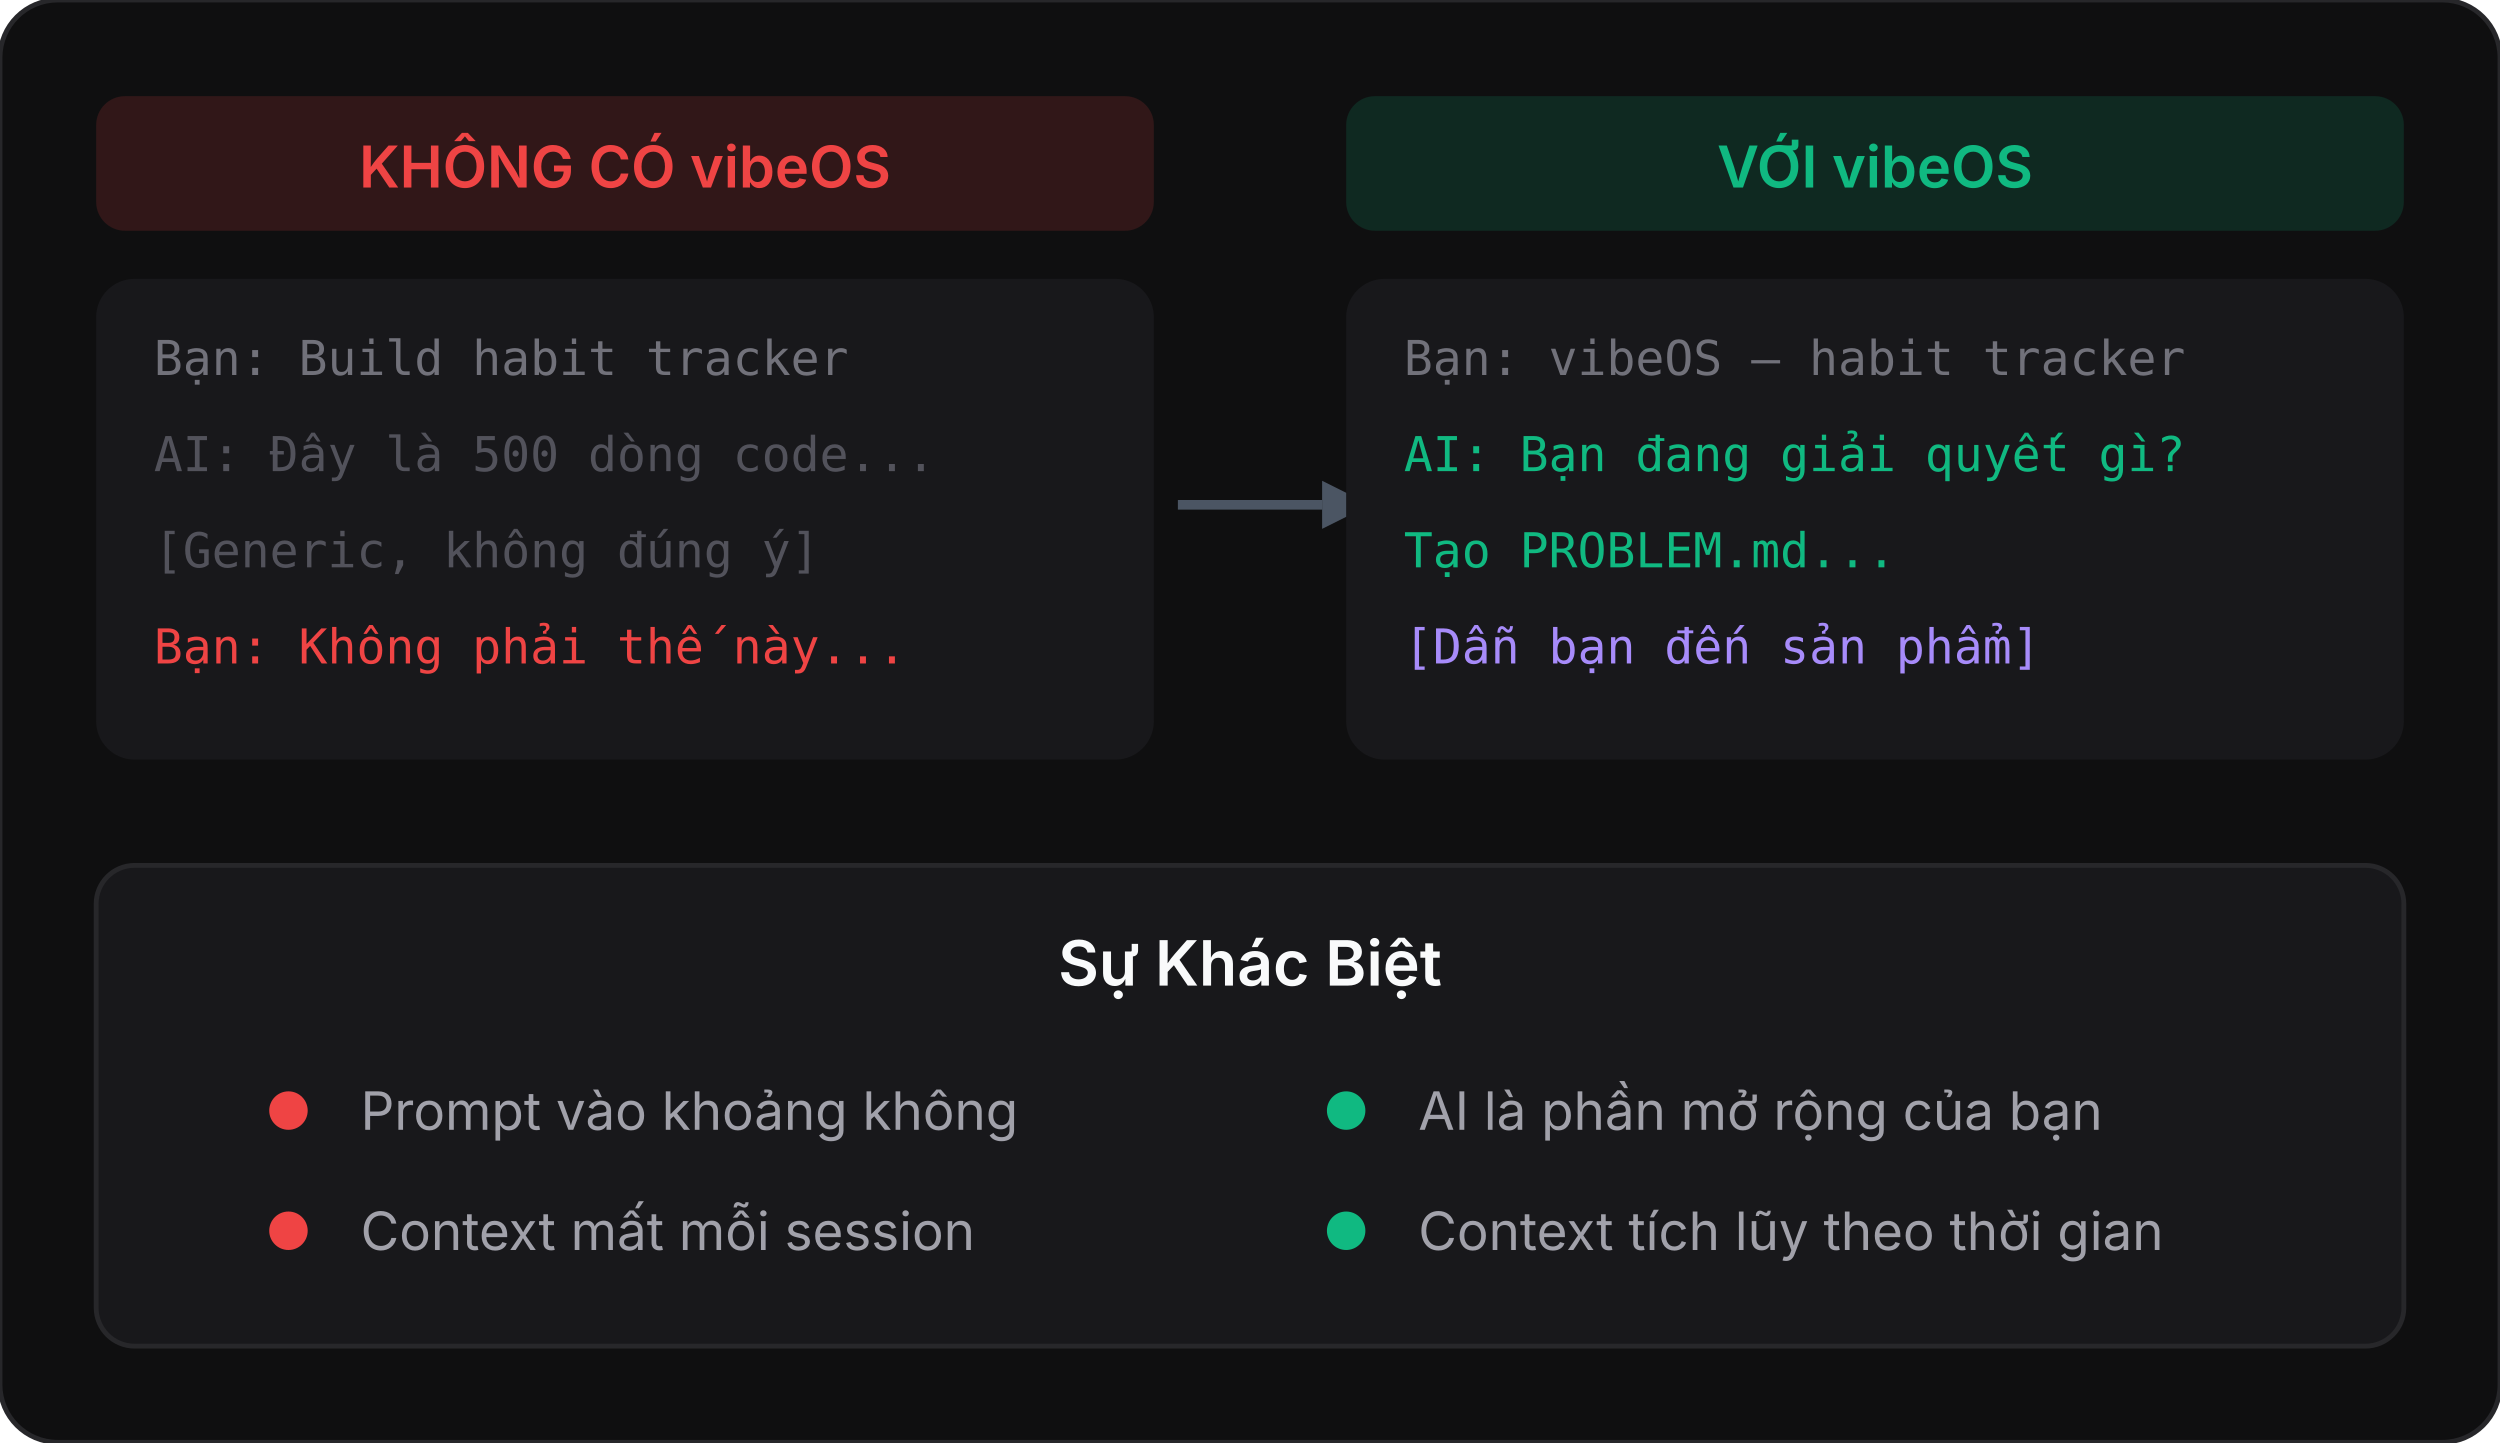
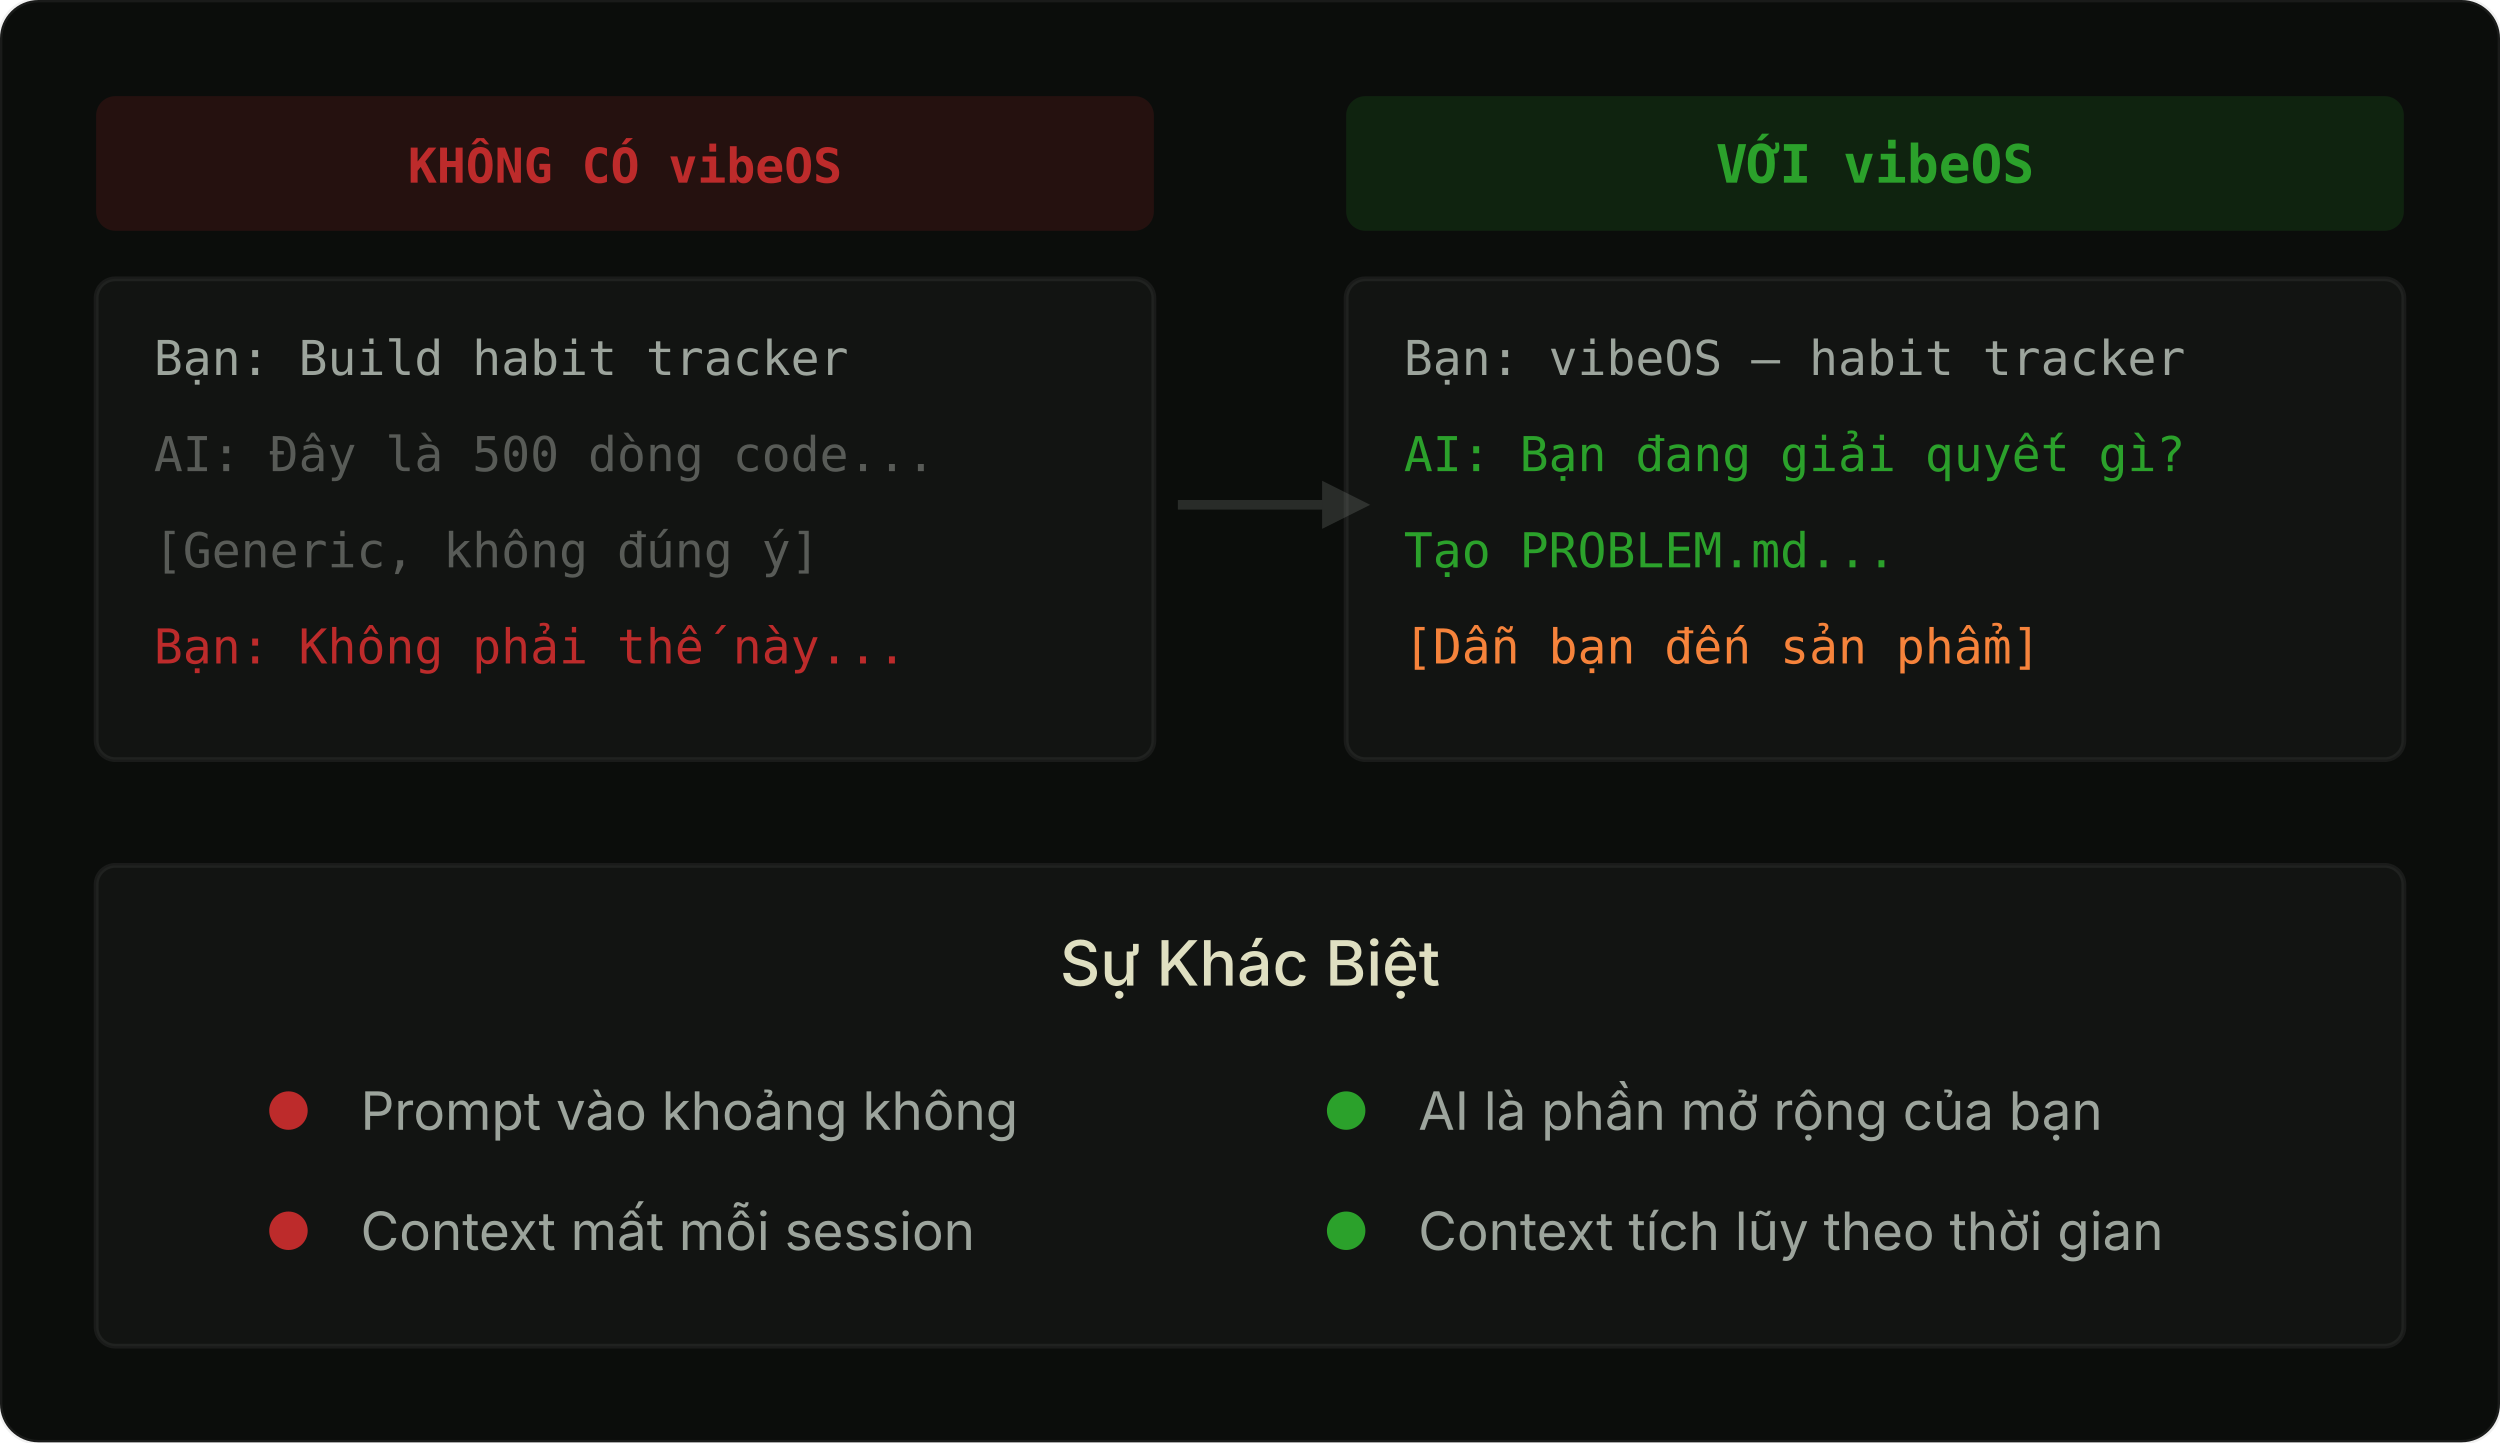
<svg xmlns="http://www.w3.org/2000/svg" viewBox="0 0 520 300" fill="none">
-   <rect width="520" height="300" fill="#0F0F10" rx="12" />
-   <rect width="520" height="300" fill="none" stroke="#27272A" stroke-width="1" rx="12" />
+   <rect width="520" height="300" fill="#0b0d0b" rx="8" />
+   <rect width="520" height="300" fill="none" stroke="rgba(135,139,134,0.12)" stroke-width="1" rx="8" />
  <g transform="translate(20, 20)">
-     <rect x="0" y="0" width="220" height="28" rx="6" fill="#EF4444" opacity="0.15" />
-     <text x="110" y="19" font-family="system-ui, -apple-system, sans-serif" font-size="12" font-weight="600" fill="#EF4444" text-anchor="middle">KHÔNG CÓ vibeOS</text>
-     <rect x="0" y="38" width="220" height="100" rx="8" fill="#18181B" />
-     <text x="12" y="58" font-family="ui-monospace, monospace" font-size="10" fill="#71717A">Bạn: Build habit tracker</text>
-     <text x="12" y="78" font-family="ui-monospace, monospace" font-size="10" fill="#52525B">AI: Đây là 500 dòng code...</text>
-     <text x="12" y="98" font-family="ui-monospace, monospace" font-size="10" fill="#52525B">    [Generic, không đúng ý]</text>
-     <text x="12" y="118" font-family="ui-monospace, monospace" font-size="10" fill="#EF4444">Bạn: Không phải thế này...</text>
+     <rect x="0" y="0" width="220" height="28" rx="4" fill="rgba(189,43,43,0.15)" />
+     <text x="110" y="18" font-family="ui-monospace, monospace" font-size="10" font-weight="700" fill="#bd2b2b" text-anchor="middle">KHÔNG CÓ vibeOS</text>
+     <rect x="0" y="38" width="220" height="100" rx="4" fill="rgba(246,255,245,0.03)" stroke="rgba(135,139,134,0.12)" stroke-width="1" />
+     <text x="12" y="58" font-family="ui-monospace, monospace" font-size="10" fill="#9ca49c">Bạn: Build habit tracker</text>
+     <text x="12" y="78" font-family="ui-monospace, monospace" font-size="10" fill="rgba(135,139,134,0.6)">AI: Đây là 500 dòng code...</text>
+     <text x="12" y="98" font-family="ui-monospace, monospace" font-size="10" fill="rgba(135,139,134,0.6)">    [Generic, không đúng ý]</text>
+     <text x="12" y="118" font-family="ui-monospace, monospace" font-size="10" fill="#bd2b2b">Bạn: Không phải thế này...</text>
  </g>
  <g transform="translate(245, 95)">
-     <path d="M0 10 L30 10" stroke="#4B5563" stroke-width="2" />
-     <polygon points="30,5 40,10 30,15" fill="#4B5563" />
+     <path d="M0 10 L30 10" stroke="rgba(135,139,134,0.25)" stroke-width="2" />
+     <polygon points="30,5 40,10 30,15" fill="rgba(135,139,134,0.25)" />
  </g>
  <g transform="translate(280, 20)">
-     <rect x="0" y="0" width="220" height="28" rx="6" fill="#10B981" opacity="0.15" />
-     <text x="110" y="19" font-family="system-ui, -apple-system, sans-serif" font-size="12" font-weight="600" fill="#10B981" text-anchor="middle">VỚI vibeOS</text>
-     <rect x="0" y="38" width="220" height="100" rx="8" fill="#18181B" />
-     <text x="12" y="58" font-family="ui-monospace, monospace" font-size="10" fill="#71717A">Bạn: vibeOS — habit tracker</text>
-     <text x="12" y="78" font-family="ui-monospace, monospace" font-size="10" fill="#10B981">AI: Bạn đang giải quyết gì?</text>
-     <text x="12" y="98" font-family="ui-monospace, monospace" font-size="10" fill="#10B981">    Tạo PROBLEM.md...</text>
-     <text x="12" y="118" font-family="ui-monospace, monospace" font-size="10" fill="#A78BFA">    [Dẫn bạn đến sản phẩm]</text>
+     <rect x="0" y="0" width="220" height="28" rx="4" fill="rgba(43,161,43,0.15)" />
+     <text x="110" y="18" font-family="ui-monospace, monospace" font-size="11" font-weight="700" fill="#2ba12b" text-anchor="middle">VỚI vibeOS</text>
+     <rect x="0" y="38" width="220" height="100" rx="4" fill="rgba(246,255,245,0.03)" stroke="rgba(135,139,134,0.12)" stroke-width="1" />
+     <text x="12" y="58" font-family="ui-monospace, monospace" font-size="10" fill="#9ca49c">Bạn: vibeOS — habit tracker</text>
+     <text x="12" y="78" font-family="ui-monospace, monospace" font-size="10" fill="#2ba12b">AI: Bạn đang giải quyết gì?</text>
+     <text x="12" y="98" font-family="ui-monospace, monospace" font-size="10" fill="#2ba12b">    Tạo PROBLEM.md...</text>
+     <text x="12" y="118" font-family="ui-monospace, monospace" font-size="10" fill="#f6833b">    [Dẫn bạn đến sản phẩm]</text>
  </g>
  <g transform="translate(20, 180)">
-     <rect x="0" y="0" width="480" height="100" rx="8" fill="#18181B" stroke="#27272A" stroke-width="1" />
-     <text x="240" y="25" font-family="system-ui, -apple-system, sans-serif" font-size="13" font-weight="600" fill="#F9FAFB" text-anchor="middle">Sự Khác Biệt</text>
+     <rect x="0" y="0" width="480" height="100" rx="4" fill="rgba(246,255,245,0.03)" stroke="rgba(135,139,134,0.12)" stroke-width="1" />
+     <text x="240" y="25" font-family="system-ui, -apple-system, sans-serif" font-size="13" font-weight="500" fill="rgb(223,223,193)" text-anchor="middle">Sự Khác Biệt</text>
    <g transform="translate(40, 45)">
-       <circle cx="0" cy="6" r="4" fill="#EF4444" />
-       <text x="15" y="10" font-family="system-ui, -apple-system, sans-serif" font-size="11" fill="#A1A1AA">Prompt vào khoảng không</text>
+       <circle cx="0" cy="6" r="4" fill="#bd2b2b" />
+       <text x="15" y="10" font-family="system-ui, -apple-system, sans-serif" font-size="11" fill="#9ca49c">Prompt vào khoảng không</text>
    </g>
    <g transform="translate(260, 45)">
-       <circle cx="0" cy="6" r="4" fill="#10B981" />
-       <text x="15" y="10" font-family="system-ui, -apple-system, sans-serif" font-size="11" fill="#A1A1AA">AI là phần mở rộng của bạn</text>
+       <circle cx="0" cy="6" r="4" fill="#2ba12b" />
+       <text x="15" y="10" font-family="system-ui, -apple-system, sans-serif" font-size="11" fill="#9ca49c">AI là phần mở rộng của bạn</text>
    </g>
    <g transform="translate(40, 70)">
-       <circle cx="0" cy="6" r="4" fill="#EF4444" />
-       <text x="15" y="10" font-family="system-ui, -apple-system, sans-serif" font-size="11" fill="#A1A1AA">Context mất mỗi session</text>
+       <circle cx="0" cy="6" r="4" fill="#bd2b2b" />
+       <text x="15" y="10" font-family="system-ui, -apple-system, sans-serif" font-size="11" fill="#9ca49c">Context mất mỗi session</text>
    </g>
    <g transform="translate(260, 70)">
-       <circle cx="0" cy="6" r="4" fill="#10B981" />
-       <text x="15" y="10" font-family="system-ui, -apple-system, sans-serif" font-size="11" fill="#A1A1AA">Context tích lũy theo thời gian</text>
+       <circle cx="0" cy="6" r="4" fill="#2ba12b" />
+       <text x="15" y="10" font-family="system-ui, -apple-system, sans-serif" font-size="11" fill="#9ca49c">Context tích lũy theo thời gian</text>
    </g>
  </g>
</svg>
